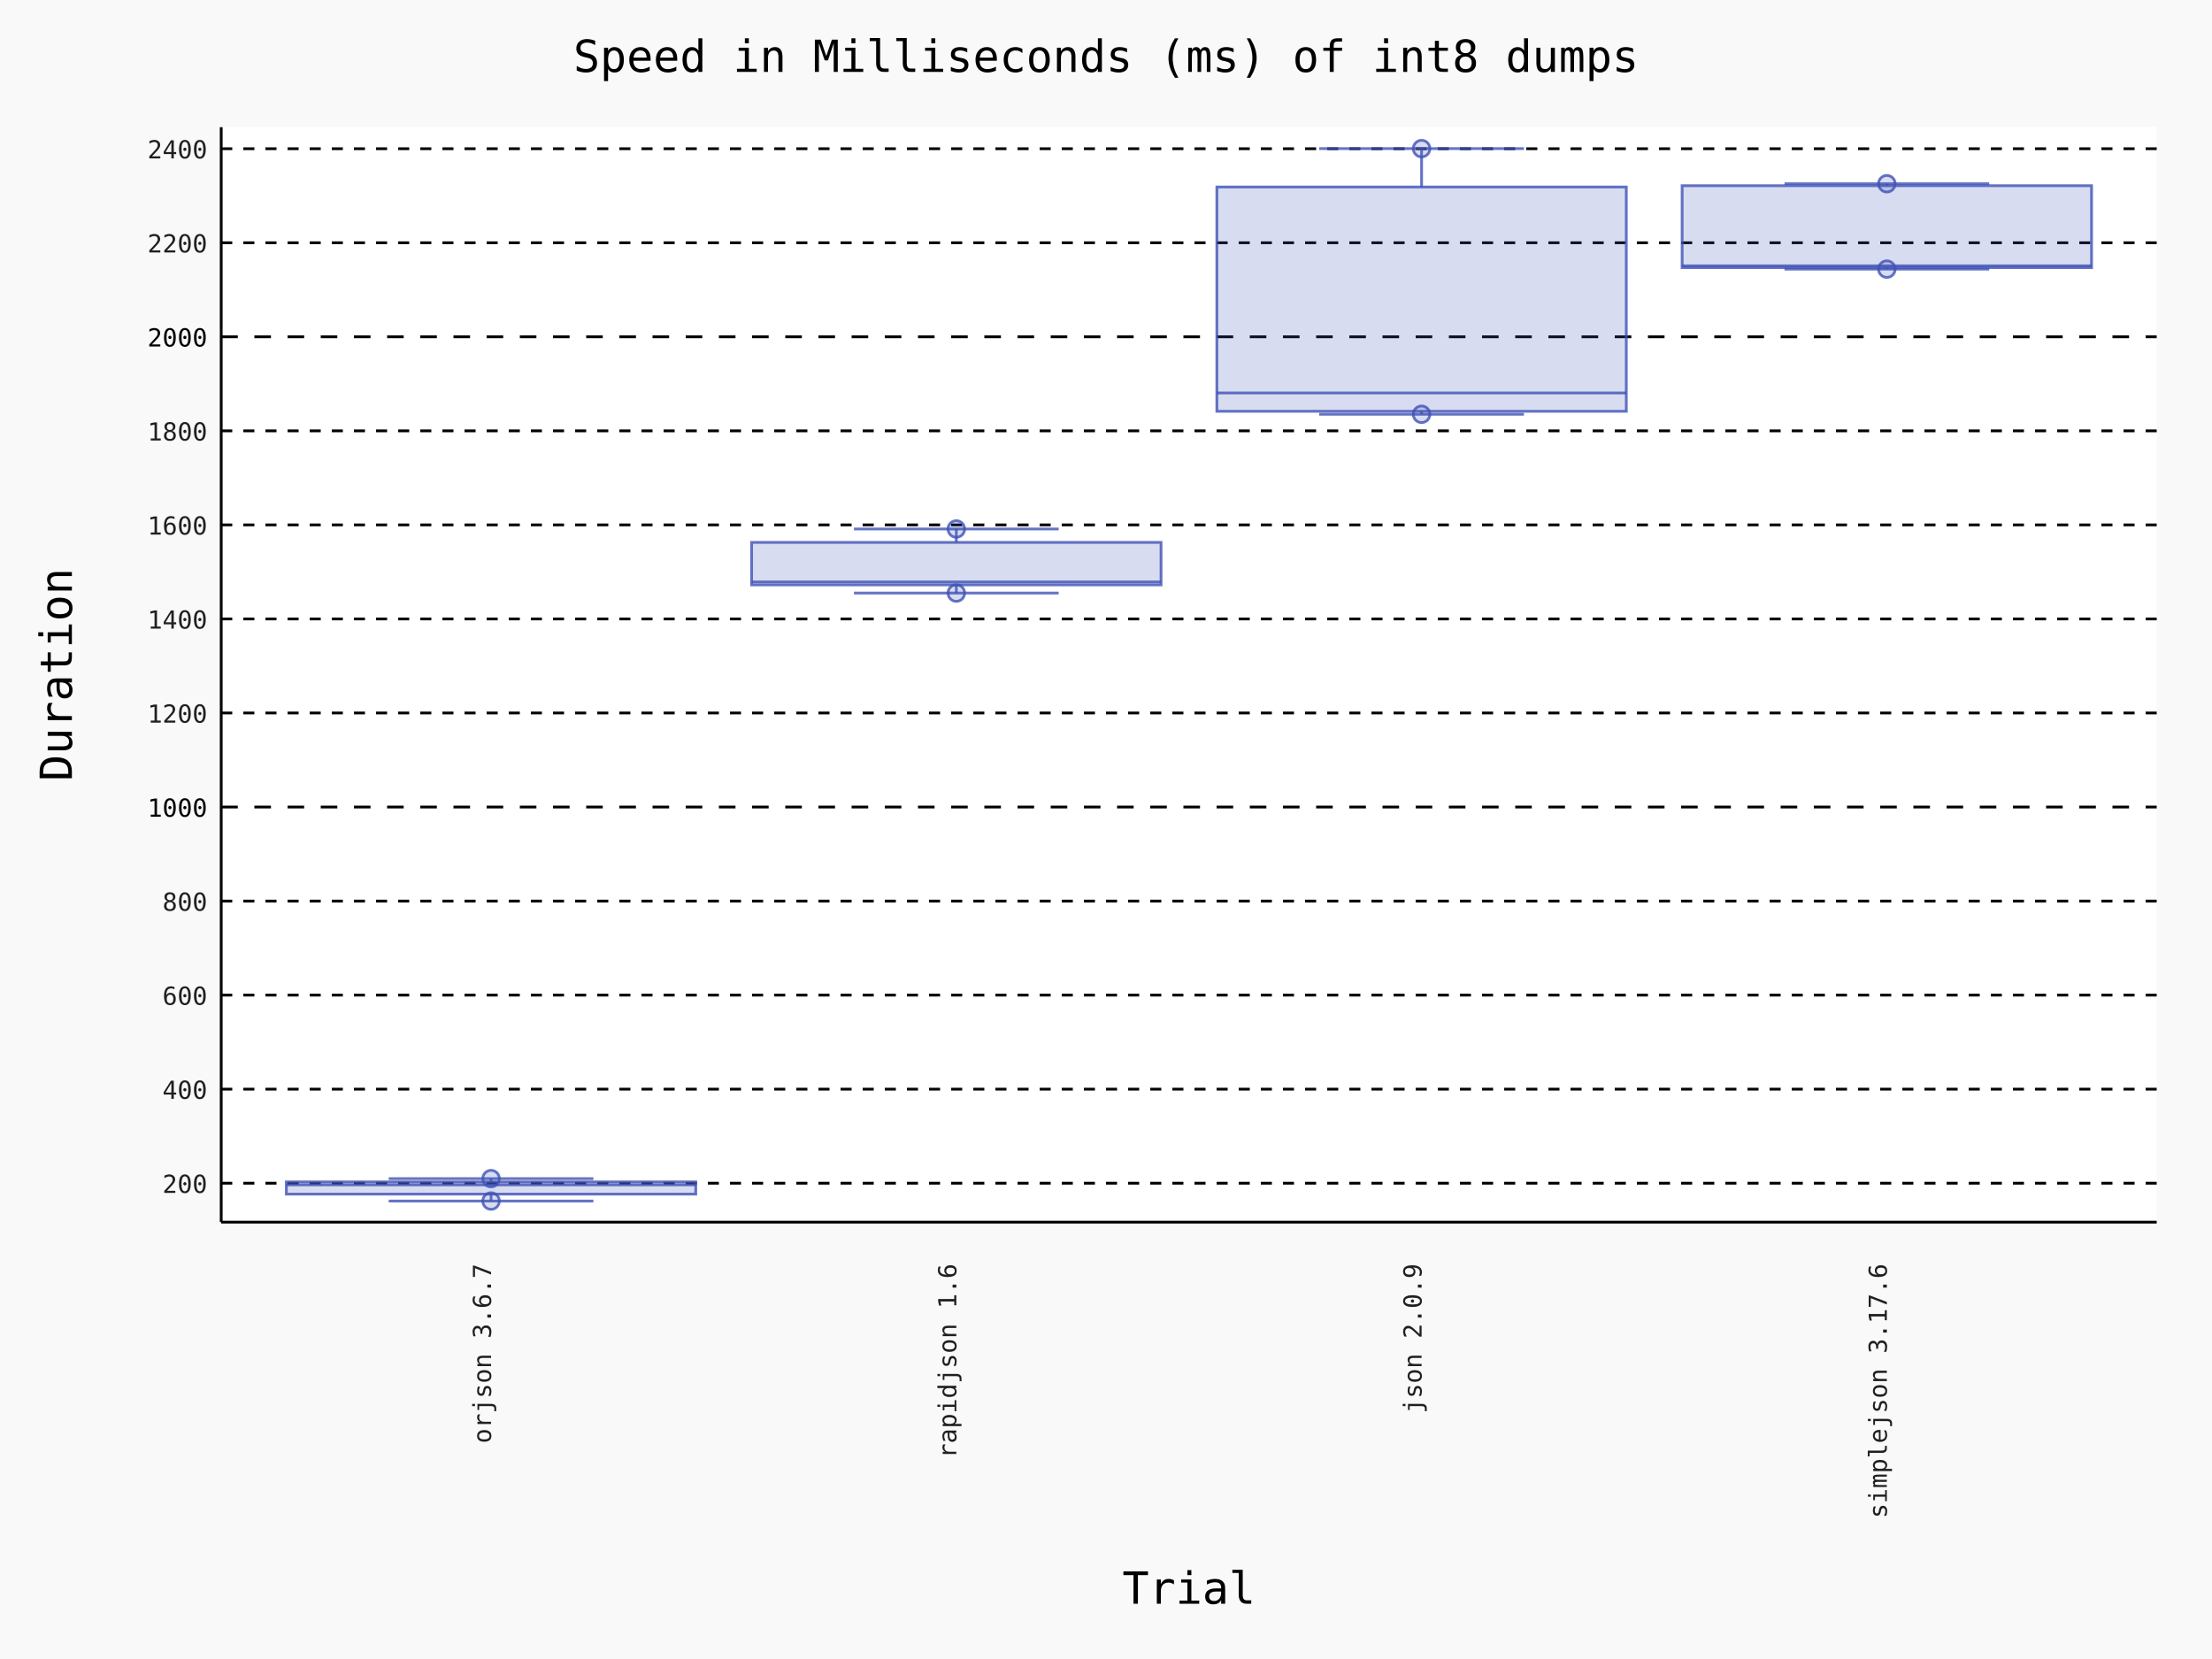
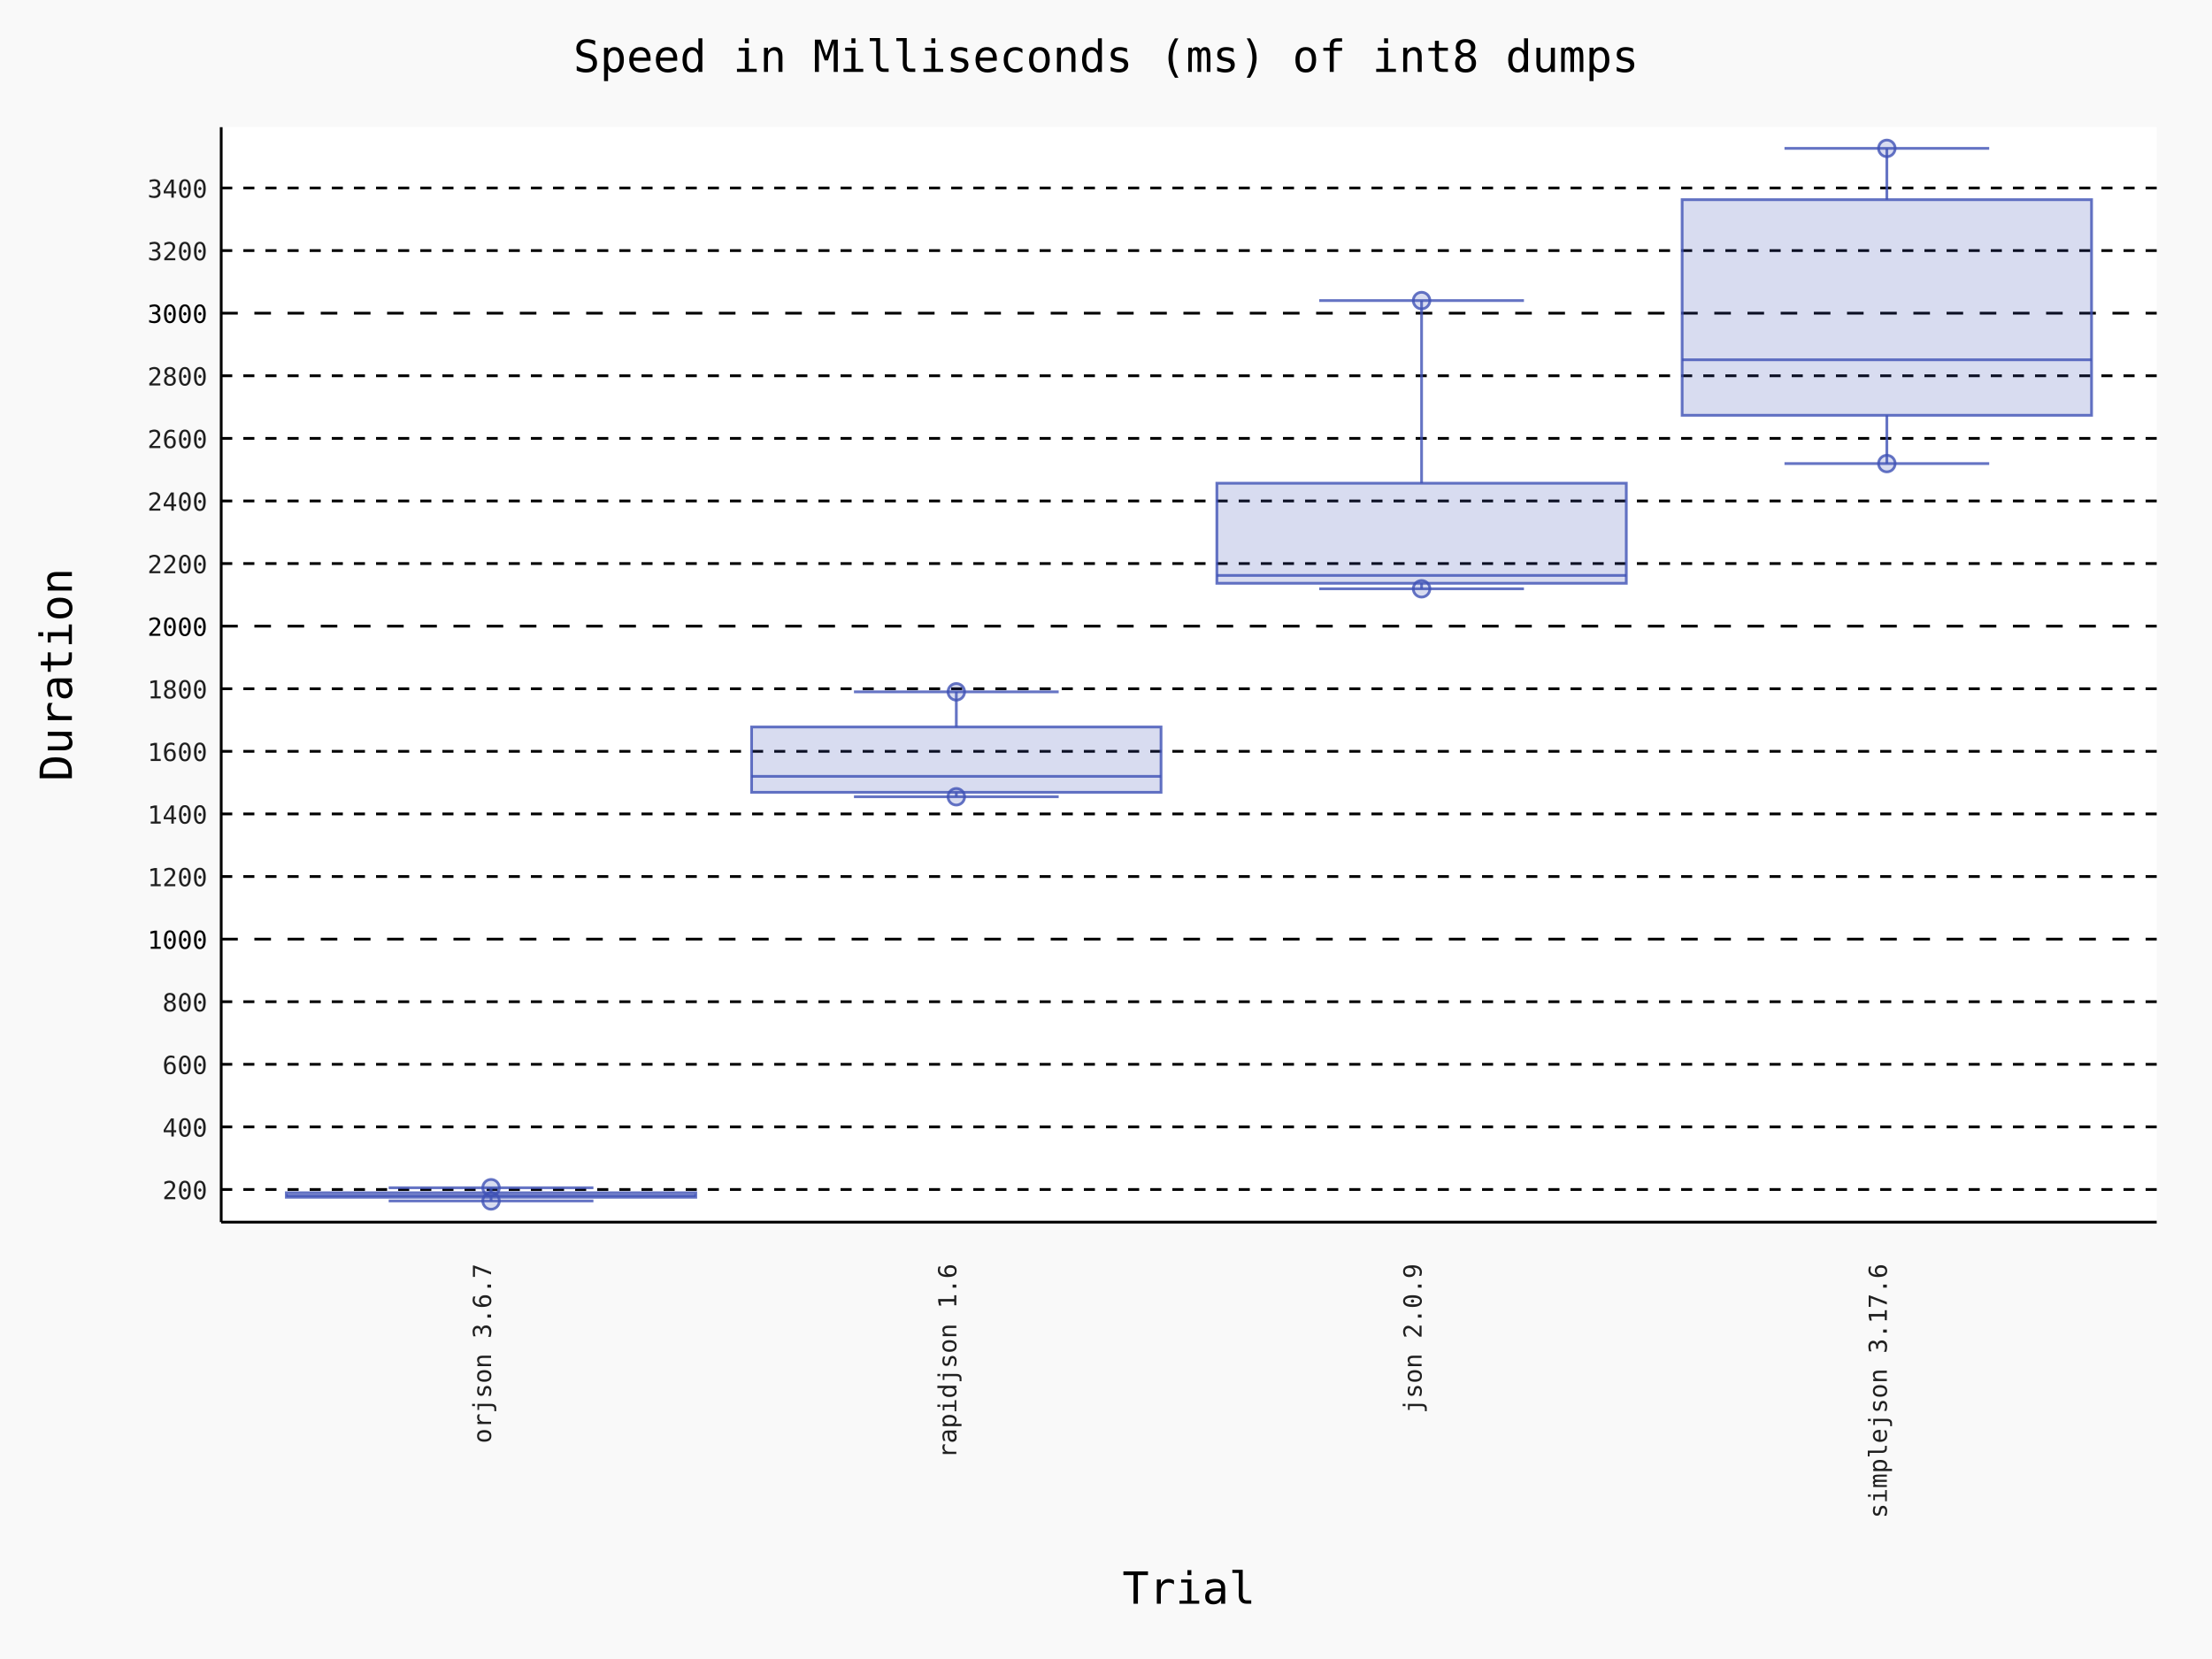
- <svg xmlns="http://www.w3.org/2000/svg" id="chart-aa58472d-3ec5-4608-97a5-14a2414473f8" class="pygal-chart" viewBox="0 0 800 600">
+ <svg xmlns="http://www.w3.org/2000/svg" id="chart-23e9bb5c-0d7a-4480-9979-b6c73d7dbe13" class="pygal-chart" viewBox="0 0 800 600">
  <defs>
-     <style type="text/css">#chart-aa58472d-3ec5-4608-97a5-14a2414473f8{-webkit-user-select:none;-webkit-font-smoothing:antialiased;font-family:Consolas,"Deja Vu Sans Mono","Bitstream Vera Sans Mono","Courier New",monospace}#chart-aa58472d-3ec5-4608-97a5-14a2414473f8 .title{font-family:Consolas,"Deja Vu Sans Mono","Bitstream Vera Sans Mono","Courier New",monospace;font-size:16px}#chart-aa58472d-3ec5-4608-97a5-14a2414473f8 .legends .legend text{font-family:Consolas,"Deja Vu Sans Mono","Bitstream Vera Sans Mono","Courier New",monospace;font-size:14px}#chart-aa58472d-3ec5-4608-97a5-14a2414473f8 .axis text{font-family:Consolas,"Deja Vu Sans Mono","Bitstream Vera Sans Mono","Courier New",monospace;font-size:10px}#chart-aa58472d-3ec5-4608-97a5-14a2414473f8 .axis text.major{font-family:Consolas,"Deja Vu Sans Mono","Bitstream Vera Sans Mono","Courier New",monospace;font-size:10px}#chart-aa58472d-3ec5-4608-97a5-14a2414473f8 .text-overlay text.value{font-family:Consolas,"Deja Vu Sans Mono","Bitstream Vera Sans Mono","Courier New",monospace;font-size:16px}#chart-aa58472d-3ec5-4608-97a5-14a2414473f8 .text-overlay text.label{font-family:Consolas,"Deja Vu Sans Mono","Bitstream Vera Sans Mono","Courier New",monospace;font-size:10px}#chart-aa58472d-3ec5-4608-97a5-14a2414473f8 .tooltip{font-family:Consolas,"Deja Vu Sans Mono","Bitstream Vera Sans Mono","Courier New",monospace;font-size:14px}#chart-aa58472d-3ec5-4608-97a5-14a2414473f8 text.no_data{font-family:Consolas,"Deja Vu Sans Mono","Bitstream Vera Sans Mono","Courier New",monospace;font-size:64px}
- #chart-aa58472d-3ec5-4608-97a5-14a2414473f8{background-color:rgba(249,249,249,1)}#chart-aa58472d-3ec5-4608-97a5-14a2414473f8 path,#chart-aa58472d-3ec5-4608-97a5-14a2414473f8 line,#chart-aa58472d-3ec5-4608-97a5-14a2414473f8 rect,#chart-aa58472d-3ec5-4608-97a5-14a2414473f8 circle{-webkit-transition:150ms;-moz-transition:150ms;transition:150ms}#chart-aa58472d-3ec5-4608-97a5-14a2414473f8 .graph &gt; .background{fill:rgba(249,249,249,1)}#chart-aa58472d-3ec5-4608-97a5-14a2414473f8 .plot &gt; .background{fill:rgba(255,255,255,1)}#chart-aa58472d-3ec5-4608-97a5-14a2414473f8 .graph{fill:rgba(0,0,0,.87)}#chart-aa58472d-3ec5-4608-97a5-14a2414473f8 text.no_data{fill:rgba(0,0,0,1)}#chart-aa58472d-3ec5-4608-97a5-14a2414473f8 .title{fill:rgba(0,0,0,1)}#chart-aa58472d-3ec5-4608-97a5-14a2414473f8 .legends .legend text{fill:rgba(0,0,0,.87)}#chart-aa58472d-3ec5-4608-97a5-14a2414473f8 .legends .legend:hover text{fill:rgba(0,0,0,1)}#chart-aa58472d-3ec5-4608-97a5-14a2414473f8 .axis .line{stroke:rgba(0,0,0,1)}#chart-aa58472d-3ec5-4608-97a5-14a2414473f8 .axis .guide.line{stroke:rgba(0,0,0,.54)}#chart-aa58472d-3ec5-4608-97a5-14a2414473f8 .axis .major.line{stroke:rgba(0,0,0,.87)}#chart-aa58472d-3ec5-4608-97a5-14a2414473f8 .axis text.major{fill:rgba(0,0,0,1)}#chart-aa58472d-3ec5-4608-97a5-14a2414473f8 .axis.y .guides:hover .guide.line,#chart-aa58472d-3ec5-4608-97a5-14a2414473f8 .line-graph .axis.x .guides:hover .guide.line,#chart-aa58472d-3ec5-4608-97a5-14a2414473f8 .stackedline-graph .axis.x .guides:hover .guide.line,#chart-aa58472d-3ec5-4608-97a5-14a2414473f8 .xy-graph .axis.x .guides:hover .guide.line{stroke:rgba(0,0,0,1)}#chart-aa58472d-3ec5-4608-97a5-14a2414473f8 .axis .guides:hover text{fill:rgba(0,0,0,1)}#chart-aa58472d-3ec5-4608-97a5-14a2414473f8 .reactive{fill-opacity:.7;stroke-opacity:.8;stroke-width:1}#chart-aa58472d-3ec5-4608-97a5-14a2414473f8 .ci{stroke:rgba(0,0,0,.87)}#chart-aa58472d-3ec5-4608-97a5-14a2414473f8 .reactive.active,#chart-aa58472d-3ec5-4608-97a5-14a2414473f8 .active .reactive{fill-opacity:.8;stroke-opacity:.9;stroke-width:4}#chart-aa58472d-3ec5-4608-97a5-14a2414473f8 .ci .reactive.active{stroke-width:1.5}#chart-aa58472d-3ec5-4608-97a5-14a2414473f8 .series text{fill:rgba(0,0,0,1)}#chart-aa58472d-3ec5-4608-97a5-14a2414473f8 .tooltip rect{fill:rgba(255,255,255,1);stroke:rgba(0,0,0,1);-webkit-transition:opacity 150ms;-moz-transition:opacity 150ms;transition:opacity 150ms}#chart-aa58472d-3ec5-4608-97a5-14a2414473f8 .tooltip .label{fill:rgba(0,0,0,.87)}#chart-aa58472d-3ec5-4608-97a5-14a2414473f8 .tooltip .label{fill:rgba(0,0,0,.87)}#chart-aa58472d-3ec5-4608-97a5-14a2414473f8 .tooltip .legend{font-size:.8em;fill:rgba(0,0,0,.54)}#chart-aa58472d-3ec5-4608-97a5-14a2414473f8 .tooltip .x_label{font-size:.6em;fill:rgba(0,0,0,1)}#chart-aa58472d-3ec5-4608-97a5-14a2414473f8 .tooltip .xlink{font-size:.5em;text-decoration:underline}#chart-aa58472d-3ec5-4608-97a5-14a2414473f8 .tooltip .value{font-size:1.5em}#chart-aa58472d-3ec5-4608-97a5-14a2414473f8 .bound{font-size:.5em}#chart-aa58472d-3ec5-4608-97a5-14a2414473f8 .max-value{font-size:.75em;fill:rgba(0,0,0,.54)}#chart-aa58472d-3ec5-4608-97a5-14a2414473f8 .map-element{fill:rgba(255,255,255,1);stroke:rgba(0,0,0,.54) !important}#chart-aa58472d-3ec5-4608-97a5-14a2414473f8 .map-element .reactive{fill-opacity:inherit;stroke-opacity:inherit}#chart-aa58472d-3ec5-4608-97a5-14a2414473f8 .color-0,#chart-aa58472d-3ec5-4608-97a5-14a2414473f8 .color-0 a:visited{stroke:#3F51B5;fill:#3F51B5}#chart-aa58472d-3ec5-4608-97a5-14a2414473f8 .color-1,#chart-aa58472d-3ec5-4608-97a5-14a2414473f8 .color-1 a:visited{stroke:#3F51B5;fill:#3F51B5}#chart-aa58472d-3ec5-4608-97a5-14a2414473f8 .color-2,#chart-aa58472d-3ec5-4608-97a5-14a2414473f8 .color-2 a:visited{stroke:#3F51B5;fill:#3F51B5}#chart-aa58472d-3ec5-4608-97a5-14a2414473f8 .color-3,#chart-aa58472d-3ec5-4608-97a5-14a2414473f8 .color-3 a:visited{stroke:#3F51B5;fill:#3F51B5}#chart-aa58472d-3ec5-4608-97a5-14a2414473f8 .text-overlay .color-0 text{fill:black}#chart-aa58472d-3ec5-4608-97a5-14a2414473f8 .text-overlay .color-1 text{fill:black}#chart-aa58472d-3ec5-4608-97a5-14a2414473f8 .text-overlay .color-2 text{fill:black}#chart-aa58472d-3ec5-4608-97a5-14a2414473f8 .text-overlay .color-3 text{fill:black}
- #chart-aa58472d-3ec5-4608-97a5-14a2414473f8 text.no_data{text-anchor:middle}#chart-aa58472d-3ec5-4608-97a5-14a2414473f8 .guide.line{fill:none}#chart-aa58472d-3ec5-4608-97a5-14a2414473f8 .centered{text-anchor:middle}#chart-aa58472d-3ec5-4608-97a5-14a2414473f8 .title{text-anchor:middle}#chart-aa58472d-3ec5-4608-97a5-14a2414473f8 .legends .legend text{fill-opacity:1}#chart-aa58472d-3ec5-4608-97a5-14a2414473f8 .axis.x text{text-anchor:middle}#chart-aa58472d-3ec5-4608-97a5-14a2414473f8 .axis.x:not(.web) text[transform]{text-anchor:start}#chart-aa58472d-3ec5-4608-97a5-14a2414473f8 .axis.x:not(.web) text[transform].backwards{text-anchor:end}#chart-aa58472d-3ec5-4608-97a5-14a2414473f8 .axis.y text{text-anchor:end}#chart-aa58472d-3ec5-4608-97a5-14a2414473f8 .axis.y text[transform].backwards{text-anchor:start}#chart-aa58472d-3ec5-4608-97a5-14a2414473f8 .axis.y2 text{text-anchor:start}#chart-aa58472d-3ec5-4608-97a5-14a2414473f8 .axis.y2 text[transform].backwards{text-anchor:end}#chart-aa58472d-3ec5-4608-97a5-14a2414473f8 .axis .guide.line{stroke-dasharray:4,4;stroke:black}#chart-aa58472d-3ec5-4608-97a5-14a2414473f8 .axis .major.guide.line{stroke-dasharray:6,6;stroke:black}#chart-aa58472d-3ec5-4608-97a5-14a2414473f8 .horizontal .axis.y .guide.line,#chart-aa58472d-3ec5-4608-97a5-14a2414473f8 .horizontal .axis.y2 .guide.line,#chart-aa58472d-3ec5-4608-97a5-14a2414473f8 .vertical .axis.x .guide.line{opacity:0}#chart-aa58472d-3ec5-4608-97a5-14a2414473f8 .horizontal .axis.always_show .guide.line,#chart-aa58472d-3ec5-4608-97a5-14a2414473f8 .vertical .axis.always_show .guide.line{opacity:1 !important}#chart-aa58472d-3ec5-4608-97a5-14a2414473f8 .axis.y .guides:hover .guide.line,#chart-aa58472d-3ec5-4608-97a5-14a2414473f8 .axis.y2 .guides:hover .guide.line,#chart-aa58472d-3ec5-4608-97a5-14a2414473f8 .axis.x .guides:hover .guide.line{opacity:1}#chart-aa58472d-3ec5-4608-97a5-14a2414473f8 .axis .guides:hover text{opacity:1}#chart-aa58472d-3ec5-4608-97a5-14a2414473f8 .nofill{fill:none}#chart-aa58472d-3ec5-4608-97a5-14a2414473f8 .subtle-fill{fill-opacity:.2}#chart-aa58472d-3ec5-4608-97a5-14a2414473f8 .dot{stroke-width:1px;fill-opacity:1;stroke-opacity:1}#chart-aa58472d-3ec5-4608-97a5-14a2414473f8 .dot.active{stroke-width:5px}#chart-aa58472d-3ec5-4608-97a5-14a2414473f8 .dot.negative{fill:transparent}#chart-aa58472d-3ec5-4608-97a5-14a2414473f8 text,#chart-aa58472d-3ec5-4608-97a5-14a2414473f8 tspan{stroke:none !important}#chart-aa58472d-3ec5-4608-97a5-14a2414473f8 .series text.active{opacity:1}#chart-aa58472d-3ec5-4608-97a5-14a2414473f8 .tooltip rect{fill-opacity:.95;stroke-width:.5}#chart-aa58472d-3ec5-4608-97a5-14a2414473f8 .tooltip text{fill-opacity:1}#chart-aa58472d-3ec5-4608-97a5-14a2414473f8 .showable{visibility:hidden}#chart-aa58472d-3ec5-4608-97a5-14a2414473f8 .showable.shown{visibility:visible}#chart-aa58472d-3ec5-4608-97a5-14a2414473f8 .gauge-background{fill:rgba(229,229,229,1);stroke:none}#chart-aa58472d-3ec5-4608-97a5-14a2414473f8 .bg-lines{stroke:rgba(249,249,249,1);stroke-width:2px}
+     <style type="text/css">#chart-23e9bb5c-0d7a-4480-9979-b6c73d7dbe13{-webkit-user-select:none;-webkit-font-smoothing:antialiased;font-family:Consolas,"Deja Vu Sans Mono","Bitstream Vera Sans Mono","Courier New",monospace}#chart-23e9bb5c-0d7a-4480-9979-b6c73d7dbe13 .title{font-family:Consolas,"Deja Vu Sans Mono","Bitstream Vera Sans Mono","Courier New",monospace;font-size:16px}#chart-23e9bb5c-0d7a-4480-9979-b6c73d7dbe13 .legends .legend text{font-family:Consolas,"Deja Vu Sans Mono","Bitstream Vera Sans Mono","Courier New",monospace;font-size:14px}#chart-23e9bb5c-0d7a-4480-9979-b6c73d7dbe13 .axis text{font-family:Consolas,"Deja Vu Sans Mono","Bitstream Vera Sans Mono","Courier New",monospace;font-size:10px}#chart-23e9bb5c-0d7a-4480-9979-b6c73d7dbe13 .axis text.major{font-family:Consolas,"Deja Vu Sans Mono","Bitstream Vera Sans Mono","Courier New",monospace;font-size:10px}#chart-23e9bb5c-0d7a-4480-9979-b6c73d7dbe13 .text-overlay text.value{font-family:Consolas,"Deja Vu Sans Mono","Bitstream Vera Sans Mono","Courier New",monospace;font-size:16px}#chart-23e9bb5c-0d7a-4480-9979-b6c73d7dbe13 .text-overlay text.label{font-family:Consolas,"Deja Vu Sans Mono","Bitstream Vera Sans Mono","Courier New",monospace;font-size:10px}#chart-23e9bb5c-0d7a-4480-9979-b6c73d7dbe13 .tooltip{font-family:Consolas,"Deja Vu Sans Mono","Bitstream Vera Sans Mono","Courier New",monospace;font-size:14px}#chart-23e9bb5c-0d7a-4480-9979-b6c73d7dbe13 text.no_data{font-family:Consolas,"Deja Vu Sans Mono","Bitstream Vera Sans Mono","Courier New",monospace;font-size:64px}
+ #chart-23e9bb5c-0d7a-4480-9979-b6c73d7dbe13{background-color:rgba(249,249,249,1)}#chart-23e9bb5c-0d7a-4480-9979-b6c73d7dbe13 path,#chart-23e9bb5c-0d7a-4480-9979-b6c73d7dbe13 line,#chart-23e9bb5c-0d7a-4480-9979-b6c73d7dbe13 rect,#chart-23e9bb5c-0d7a-4480-9979-b6c73d7dbe13 circle{-webkit-transition:150ms;-moz-transition:150ms;transition:150ms}#chart-23e9bb5c-0d7a-4480-9979-b6c73d7dbe13 .graph &gt; .background{fill:rgba(249,249,249,1)}#chart-23e9bb5c-0d7a-4480-9979-b6c73d7dbe13 .plot &gt; .background{fill:rgba(255,255,255,1)}#chart-23e9bb5c-0d7a-4480-9979-b6c73d7dbe13 .graph{fill:rgba(0,0,0,.87)}#chart-23e9bb5c-0d7a-4480-9979-b6c73d7dbe13 text.no_data{fill:rgba(0,0,0,1)}#chart-23e9bb5c-0d7a-4480-9979-b6c73d7dbe13 .title{fill:rgba(0,0,0,1)}#chart-23e9bb5c-0d7a-4480-9979-b6c73d7dbe13 .legends .legend text{fill:rgba(0,0,0,.87)}#chart-23e9bb5c-0d7a-4480-9979-b6c73d7dbe13 .legends .legend:hover text{fill:rgba(0,0,0,1)}#chart-23e9bb5c-0d7a-4480-9979-b6c73d7dbe13 .axis .line{stroke:rgba(0,0,0,1)}#chart-23e9bb5c-0d7a-4480-9979-b6c73d7dbe13 .axis .guide.line{stroke:rgba(0,0,0,.54)}#chart-23e9bb5c-0d7a-4480-9979-b6c73d7dbe13 .axis .major.line{stroke:rgba(0,0,0,.87)}#chart-23e9bb5c-0d7a-4480-9979-b6c73d7dbe13 .axis text.major{fill:rgba(0,0,0,1)}#chart-23e9bb5c-0d7a-4480-9979-b6c73d7dbe13 .axis.y .guides:hover .guide.line,#chart-23e9bb5c-0d7a-4480-9979-b6c73d7dbe13 .line-graph .axis.x .guides:hover .guide.line,#chart-23e9bb5c-0d7a-4480-9979-b6c73d7dbe13 .stackedline-graph .axis.x .guides:hover .guide.line,#chart-23e9bb5c-0d7a-4480-9979-b6c73d7dbe13 .xy-graph .axis.x .guides:hover .guide.line{stroke:rgba(0,0,0,1)}#chart-23e9bb5c-0d7a-4480-9979-b6c73d7dbe13 .axis .guides:hover text{fill:rgba(0,0,0,1)}#chart-23e9bb5c-0d7a-4480-9979-b6c73d7dbe13 .reactive{fill-opacity:.7;stroke-opacity:.8;stroke-width:1}#chart-23e9bb5c-0d7a-4480-9979-b6c73d7dbe13 .ci{stroke:rgba(0,0,0,.87)}#chart-23e9bb5c-0d7a-4480-9979-b6c73d7dbe13 .reactive.active,#chart-23e9bb5c-0d7a-4480-9979-b6c73d7dbe13 .active .reactive{fill-opacity:.8;stroke-opacity:.9;stroke-width:4}#chart-23e9bb5c-0d7a-4480-9979-b6c73d7dbe13 .ci .reactive.active{stroke-width:1.5}#chart-23e9bb5c-0d7a-4480-9979-b6c73d7dbe13 .series text{fill:rgba(0,0,0,1)}#chart-23e9bb5c-0d7a-4480-9979-b6c73d7dbe13 .tooltip rect{fill:rgba(255,255,255,1);stroke:rgba(0,0,0,1);-webkit-transition:opacity 150ms;-moz-transition:opacity 150ms;transition:opacity 150ms}#chart-23e9bb5c-0d7a-4480-9979-b6c73d7dbe13 .tooltip .label{fill:rgba(0,0,0,.87)}#chart-23e9bb5c-0d7a-4480-9979-b6c73d7dbe13 .tooltip .label{fill:rgba(0,0,0,.87)}#chart-23e9bb5c-0d7a-4480-9979-b6c73d7dbe13 .tooltip .legend{font-size:.8em;fill:rgba(0,0,0,.54)}#chart-23e9bb5c-0d7a-4480-9979-b6c73d7dbe13 .tooltip .x_label{font-size:.6em;fill:rgba(0,0,0,1)}#chart-23e9bb5c-0d7a-4480-9979-b6c73d7dbe13 .tooltip .xlink{font-size:.5em;text-decoration:underline}#chart-23e9bb5c-0d7a-4480-9979-b6c73d7dbe13 .tooltip .value{font-size:1.5em}#chart-23e9bb5c-0d7a-4480-9979-b6c73d7dbe13 .bound{font-size:.5em}#chart-23e9bb5c-0d7a-4480-9979-b6c73d7dbe13 .max-value{font-size:.75em;fill:rgba(0,0,0,.54)}#chart-23e9bb5c-0d7a-4480-9979-b6c73d7dbe13 .map-element{fill:rgba(255,255,255,1);stroke:rgba(0,0,0,.54) !important}#chart-23e9bb5c-0d7a-4480-9979-b6c73d7dbe13 .map-element .reactive{fill-opacity:inherit;stroke-opacity:inherit}#chart-23e9bb5c-0d7a-4480-9979-b6c73d7dbe13 .color-0,#chart-23e9bb5c-0d7a-4480-9979-b6c73d7dbe13 .color-0 a:visited{stroke:#3F51B5;fill:#3F51B5}#chart-23e9bb5c-0d7a-4480-9979-b6c73d7dbe13 .color-1,#chart-23e9bb5c-0d7a-4480-9979-b6c73d7dbe13 .color-1 a:visited{stroke:#3F51B5;fill:#3F51B5}#chart-23e9bb5c-0d7a-4480-9979-b6c73d7dbe13 .color-2,#chart-23e9bb5c-0d7a-4480-9979-b6c73d7dbe13 .color-2 a:visited{stroke:#3F51B5;fill:#3F51B5}#chart-23e9bb5c-0d7a-4480-9979-b6c73d7dbe13 .color-3,#chart-23e9bb5c-0d7a-4480-9979-b6c73d7dbe13 .color-3 a:visited{stroke:#3F51B5;fill:#3F51B5}#chart-23e9bb5c-0d7a-4480-9979-b6c73d7dbe13 .text-overlay .color-0 text{fill:black}#chart-23e9bb5c-0d7a-4480-9979-b6c73d7dbe13 .text-overlay .color-1 text{fill:black}#chart-23e9bb5c-0d7a-4480-9979-b6c73d7dbe13 .text-overlay .color-2 text{fill:black}#chart-23e9bb5c-0d7a-4480-9979-b6c73d7dbe13 .text-overlay .color-3 text{fill:black}
+ #chart-23e9bb5c-0d7a-4480-9979-b6c73d7dbe13 text.no_data{text-anchor:middle}#chart-23e9bb5c-0d7a-4480-9979-b6c73d7dbe13 .guide.line{fill:none}#chart-23e9bb5c-0d7a-4480-9979-b6c73d7dbe13 .centered{text-anchor:middle}#chart-23e9bb5c-0d7a-4480-9979-b6c73d7dbe13 .title{text-anchor:middle}#chart-23e9bb5c-0d7a-4480-9979-b6c73d7dbe13 .legends .legend text{fill-opacity:1}#chart-23e9bb5c-0d7a-4480-9979-b6c73d7dbe13 .axis.x text{text-anchor:middle}#chart-23e9bb5c-0d7a-4480-9979-b6c73d7dbe13 .axis.x:not(.web) text[transform]{text-anchor:start}#chart-23e9bb5c-0d7a-4480-9979-b6c73d7dbe13 .axis.x:not(.web) text[transform].backwards{text-anchor:end}#chart-23e9bb5c-0d7a-4480-9979-b6c73d7dbe13 .axis.y text{text-anchor:end}#chart-23e9bb5c-0d7a-4480-9979-b6c73d7dbe13 .axis.y text[transform].backwards{text-anchor:start}#chart-23e9bb5c-0d7a-4480-9979-b6c73d7dbe13 .axis.y2 text{text-anchor:start}#chart-23e9bb5c-0d7a-4480-9979-b6c73d7dbe13 .axis.y2 text[transform].backwards{text-anchor:end}#chart-23e9bb5c-0d7a-4480-9979-b6c73d7dbe13 .axis .guide.line{stroke-dasharray:4,4;stroke:black}#chart-23e9bb5c-0d7a-4480-9979-b6c73d7dbe13 .axis .major.guide.line{stroke-dasharray:6,6;stroke:black}#chart-23e9bb5c-0d7a-4480-9979-b6c73d7dbe13 .horizontal .axis.y .guide.line,#chart-23e9bb5c-0d7a-4480-9979-b6c73d7dbe13 .horizontal .axis.y2 .guide.line,#chart-23e9bb5c-0d7a-4480-9979-b6c73d7dbe13 .vertical .axis.x .guide.line{opacity:0}#chart-23e9bb5c-0d7a-4480-9979-b6c73d7dbe13 .horizontal .axis.always_show .guide.line,#chart-23e9bb5c-0d7a-4480-9979-b6c73d7dbe13 .vertical .axis.always_show .guide.line{opacity:1 !important}#chart-23e9bb5c-0d7a-4480-9979-b6c73d7dbe13 .axis.y .guides:hover .guide.line,#chart-23e9bb5c-0d7a-4480-9979-b6c73d7dbe13 .axis.y2 .guides:hover .guide.line,#chart-23e9bb5c-0d7a-4480-9979-b6c73d7dbe13 .axis.x .guides:hover .guide.line{opacity:1}#chart-23e9bb5c-0d7a-4480-9979-b6c73d7dbe13 .axis .guides:hover text{opacity:1}#chart-23e9bb5c-0d7a-4480-9979-b6c73d7dbe13 .nofill{fill:none}#chart-23e9bb5c-0d7a-4480-9979-b6c73d7dbe13 .subtle-fill{fill-opacity:.2}#chart-23e9bb5c-0d7a-4480-9979-b6c73d7dbe13 .dot{stroke-width:1px;fill-opacity:1;stroke-opacity:1}#chart-23e9bb5c-0d7a-4480-9979-b6c73d7dbe13 .dot.active{stroke-width:5px}#chart-23e9bb5c-0d7a-4480-9979-b6c73d7dbe13 .dot.negative{fill:transparent}#chart-23e9bb5c-0d7a-4480-9979-b6c73d7dbe13 text,#chart-23e9bb5c-0d7a-4480-9979-b6c73d7dbe13 tspan{stroke:none !important}#chart-23e9bb5c-0d7a-4480-9979-b6c73d7dbe13 .series text.active{opacity:1}#chart-23e9bb5c-0d7a-4480-9979-b6c73d7dbe13 .tooltip rect{fill-opacity:.95;stroke-width:.5}#chart-23e9bb5c-0d7a-4480-9979-b6c73d7dbe13 .tooltip text{fill-opacity:1}#chart-23e9bb5c-0d7a-4480-9979-b6c73d7dbe13 .showable{visibility:hidden}#chart-23e9bb5c-0d7a-4480-9979-b6c73d7dbe13 .showable.shown{visibility:visible}#chart-23e9bb5c-0d7a-4480-9979-b6c73d7dbe13 .gauge-background{fill:rgba(229,229,229,1);stroke:none}#chart-23e9bb5c-0d7a-4480-9979-b6c73d7dbe13 .bg-lines{stroke:rgba(249,249,249,1);stroke-width:2px}
.tooltip .value{font-size:1em !important}.axis text{font-size:9px !important}</style>
  </defs>
  <g class="graph custombox-graph vertical">
    <rect x="0" y="0" width="800" height="600" class="background" />
    <g transform="translate(80, 46)" class="plot">
      <rect x="0" y="0" width="700.0" height="396.0" class="background" />
      <g class="axis y always_show">
        <path d="M0 396 h700" class="line" />
        <g class="guides">
-           <path d="M0 381.922 h700" class="guide line" />
-           <text x="-5" y="385.422" class="">200</text>
+           <path d="M0 384.197 h700" class="guide line" />
+           <text x="-5" y="387.697" class="">200</text>
        </g>
        <g class="guides">
-           <path d="M0 347.91 h700" class="guide line" />
-           <text x="-5" y="351.41" class="">400</text>
+           <path d="M0 361.559 h700" class="guide line" />
+           <text x="-5" y="365.059" class="">400</text>
        </g>
        <g class="guides">
-           <path d="M0 313.897 h700" class="guide line" />
-           <text x="-5" y="317.397" class="">600</text>
+           <path d="M0 338.921 h700" class="guide line" />
+           <text x="-5" y="342.421" class="">600</text>
        </g>
        <g class="guides">
-           <path d="M0 279.885 h700" class="guide line" />
-           <text x="-5" y="283.385" class="">800</text>
+           <path d="M0 316.283 h700" class="guide line" />
+           <text x="-5" y="319.783" class="">800</text>
        </g>
        <g class="guides">
-           <path d="M0 245.873 h700" class="major guide line" />
-           <text x="-5" y="249.373" class="major">1000</text>
+           <path d="M0 293.645 h700" class="major guide line" />
+           <text x="-5" y="297.145" class="major">1000</text>
        </g>
        <g class="guides">
-           <path d="M0 211.86 h700" class="guide line" />
-           <text x="-5" y="215.36" class="">1200</text>
+           <path d="M0 271.007 h700" class="guide line" />
+           <text x="-5" y="274.507" class="">1200</text>
        </g>
        <g class="guides">
-           <path d="M0 177.848 h700" class="guide line" />
-           <text x="-5" y="181.348" class="">1400</text>
+           <path d="M0 248.369 h700" class="guide line" />
+           <text x="-5" y="251.869" class="">1400</text>
        </g>
        <g class="guides">
-           <path d="M0 143.835 h700" class="guide line" />
-           <text x="-5" y="147.335" class="">1600</text>
+           <path d="M0 225.731 h700" class="guide line" />
+           <text x="-5" y="229.231" class="">1600</text>
        </g>
        <g class="guides">
-           <path d="M0 109.823 h700" class="guide line" />
-           <text x="-5" y="113.323" class="">1800</text>
+           <path d="M0 203.094 h700" class="guide line" />
+           <text x="-5" y="206.594" class="">1800</text>
        </g>
        <g class="guides">
-           <path d="M0 75.81 h700" class="major guide line" />
-           <text x="-5" y="79.31" class="major">2000</text>
+           <path d="M0 180.456 h700" class="major guide line" />
+           <text x="-5" y="183.956" class="major">2000</text>
        </g>
        <g class="guides">
-           <path d="M0 41.798 h700" class="guide line" />
-           <text x="-5" y="45.298" class="">2200</text>
+           <path d="M0 157.818 h700" class="guide line" />
+           <text x="-5" y="161.318" class="">2200</text>
        </g>
        <g class="guides">
-           <path d="M0 7.785 h700" class="guide line" />
-           <text x="-5" y="11.285" class="">2400</text>
+           <path d="M0 135.18 h700" class="guide line" />
+           <text x="-5" y="138.68" class="">2400</text>
+         </g>
+         <g class="guides">
+           <path d="M0 112.542 h700" class="guide line" />
+           <text x="-5" y="116.042" class="">2600</text>
+         </g>
+         <g class="guides">
+           <path d="M0 89.904 h700" class="guide line" />
+           <text x="-5" y="93.404" class="">2800</text>
+         </g>
+         <g class="guides">
+           <path d="M0 67.266 h700" class="major guide line" />
+           <text x="-5" y="70.766" class="major">3000</text>
+         </g>
+         <g class="guides">
+           <path d="M0 44.628 h700" class="guide line" />
+           <text x="-5" y="48.128" class="">3200</text>
+         </g>
+         <g class="guides">
+           <path d="M0 21.99 h700" class="guide line" />
+           <text x="-5" y="25.49" class="">3400</text>
        </g>
      </g>
      <g class="axis x">
        <path d="M0 0 v396" class="line" />
        <g class="guides">
          <path d="M97.596 0 v396" class="guide line" />
          <text x="97.596" y="411.0" class="backwards" transform="rotate(270 97.59615 411)">orjson 3.6.7</text>
        </g>
        <g class="guides">
          <path d="M265.865 0 v396" class="guide line" />
          <text x="265.865" y="411.0" class="backwards" transform="rotate(270 265.8654 411)">rapidjson 1.6</text>
        </g>
        <g class="guides">
          <path d="M434.135 0 v396" class="guide line" />
          <text x="434.135" y="411.0" class="backwards" transform="rotate(270 434.1346 411)">json 2.0.9</text>
        </g>
        <g class="guides">
          <path d="M602.404 0 v396" class="guide line" />
          <text x="602.404" y="411.0" class="backwards" transform="rotate(270 602.4038 411)">simplejson 3.17.6</text>
        </g>
      </g>
      <g class="series serie-0 color-0">
        <g class="boxes">
          <g class="box">
-             <path stroke-width="3" d="M60.577 388.373 L134.615 388.373" class="reactive tooltip-trigger" />
-             <path stroke-width="3" d="M23.558 382.52 L171.635 382.52" class="reactive tooltip-trigger" />
-             <path stroke-width="3" d="M60.577 380.266 L134.615 380.266" class="reactive tooltip-trigger" />
-             <path stroke-width="2" d="M97.596 388.373 L97.596 385.868" class="reactive tooltip-trigger" />
-             <path stroke-width="2" d="M97.596 380.266 L97.596 381.451" class="reactive tooltip-trigger" />
-             <rect x="23.558" y="381.451" height="4.417" width="148.077" class="subtle-fill reactive tooltip-trigger" />
-             <circle cx="97.596" cy="388.373" r="3" class="subtle-fill reactive tooltip-trigger" />
-             <circle cx="97.596" cy="380.266" r="3" class="subtle-fill reactive tooltip-trigger" />
+             <path stroke-width="3" d="M60.577 388.34 L134.615 388.34" class="reactive tooltip-trigger" />
+             <path stroke-width="3" d="M23.558 386.433 L171.635 386.433" class="reactive tooltip-trigger" />
+             <path stroke-width="3" d="M60.577 383.566 L134.615 383.566" class="reactive tooltip-trigger" />
+             <path stroke-width="2" d="M97.596 388.34 L97.596 387.009" class="reactive tooltip-trigger" />
+             <path stroke-width="2" d="M97.596 383.566 L97.596 385.378" class="reactive tooltip-trigger" />
+             <rect x="23.558" y="385.378" height="1.631" width="148.077" class="subtle-fill reactive tooltip-trigger" />
+             <circle cx="97.596" cy="388.34" r="3" class="subtle-fill reactive tooltip-trigger" />
+             <circle cx="97.596" cy="383.566" r="3" class="subtle-fill reactive tooltip-trigger" />
          </g>
        </g>
      </g>
      <g class="series serie-1 color-1">
        <g class="boxes">
          <g class="box">
-             <path stroke-width="3" d="M228.846 168.485 L302.885 168.485" class="reactive tooltip-trigger" />
-             <path stroke-width="3" d="M191.827 164.462 L339.904 164.462" class="reactive tooltip-trigger" />
-             <path stroke-width="3" d="M228.846 145.318 L302.885 145.318" class="reactive tooltip-trigger" />
-             <path stroke-width="2" d="M265.865 168.485 L265.865 165.533" class="reactive tooltip-trigger" />
-             <path stroke-width="2" d="M265.865 145.318 L265.865 150.164" class="reactive tooltip-trigger" />
-             <rect x="191.827" y="150.164" height="15.369" width="148.077" class="subtle-fill reactive tooltip-trigger" />
-             <circle cx="265.865" cy="168.485" r="3" class="subtle-fill reactive tooltip-trigger" />
-             <circle cx="265.865" cy="145.318" r="3" class="subtle-fill reactive tooltip-trigger" />
+             <path stroke-width="3" d="M228.846 242.158 L302.885 242.158" class="reactive tooltip-trigger" />
+             <path stroke-width="3" d="M191.827 234.78 L339.904 234.78" class="reactive tooltip-trigger" />
+             <path stroke-width="3" d="M228.846 204.213 L302.885 204.213" class="reactive tooltip-trigger" />
+             <path stroke-width="2" d="M265.865 242.158 L265.865 240.551" class="reactive tooltip-trigger" />
+             <path stroke-width="2" d="M265.865 204.213 L265.865 216.924" class="reactive tooltip-trigger" />
+             <rect x="191.827" y="216.924" height="23.626" width="148.077" class="subtle-fill reactive tooltip-trigger" />
+             <circle cx="265.865" cy="242.158" r="3" class="subtle-fill reactive tooltip-trigger" />
+             <circle cx="265.865" cy="204.213" r="3" class="subtle-fill reactive tooltip-trigger" />
          </g>
        </g>
      </g>
      <g class="series serie-2 color-2">
        <g class="boxes">
          <g class="box">
-             <path stroke-width="3" d="M397.115 103.828 L471.154 103.828" class="reactive tooltip-trigger" />
-             <path stroke-width="3" d="M360.096 96.118 L508.173 96.118" class="reactive tooltip-trigger" />
-             <path stroke-width="3" d="M397.115 7.741 L471.154 7.741" class="reactive tooltip-trigger" />
-             <path stroke-width="2" d="M434.135 103.828 L434.135 102.75" class="reactive tooltip-trigger" />
-             <path stroke-width="2" d="M434.135 7.741 L434.135 21.63" class="reactive tooltip-trigger" />
-             <rect x="360.096" y="21.63" height="81.119" width="148.077" class="subtle-fill reactive tooltip-trigger" />
-             <circle cx="434.135" cy="103.828" r="3" class="subtle-fill reactive tooltip-trigger" />
-             <circle cx="434.135" cy="7.741" r="3" class="subtle-fill reactive tooltip-trigger" />
+             <path stroke-width="3" d="M397.115 166.949 L471.154 166.949" class="reactive tooltip-trigger" />
+             <path stroke-width="3" d="M360.096 162.108 L508.173 162.108" class="reactive tooltip-trigger" />
+             <path stroke-width="3" d="M397.115 62.702 L471.154 62.702" class="reactive tooltip-trigger" />
+             <path stroke-width="2" d="M434.135 166.949 L434.135 164.951" class="reactive tooltip-trigger" />
+             <path stroke-width="2" d="M434.135 62.702 L434.135 128.759" class="reactive tooltip-trigger" />
+             <rect x="360.096" y="128.759" height="36.192" width="148.077" class="subtle-fill reactive tooltip-trigger" />
+             <circle cx="434.135" cy="166.949" r="3" class="subtle-fill reactive tooltip-trigger" />
+             <circle cx="434.135" cy="62.702" r="3" class="subtle-fill reactive tooltip-trigger" />
          </g>
        </g>
      </g>
      <g class="series serie-3 color-3">
        <g class="boxes">
          <g class="box">
-             <path stroke-width="3" d="M565.385 51.326 L639.423 51.326" class="reactive tooltip-trigger" />
-             <path stroke-width="3" d="M528.365 50.138 L676.442 50.138" class="reactive tooltip-trigger" />
-             <path stroke-width="3" d="M565.385 20.448 L639.423 20.448" class="reactive tooltip-trigger" />
-             <path stroke-width="2" d="M602.404 51.326 L602.404 50.793" class="reactive tooltip-trigger" />
-             <path stroke-width="2" d="M602.404 20.448 L602.404 21.154" class="reactive tooltip-trigger" />
-             <rect x="528.365" y="21.154" height="29.639" width="148.077" class="subtle-fill reactive tooltip-trigger" />
-             <circle cx="602.404" cy="51.326" r="3" class="subtle-fill reactive tooltip-trigger" />
-             <circle cx="602.404" cy="20.448" r="3" class="subtle-fill reactive tooltip-trigger" />
+             <path stroke-width="3" d="M565.385 121.658 L639.423 121.658" class="reactive tooltip-trigger" />
+             <path stroke-width="3" d="M528.365 84.121 L676.442 84.121" class="reactive tooltip-trigger" />
+             <path stroke-width="3" d="M565.385 7.657 L639.423 7.657" class="reactive tooltip-trigger" />
+             <path stroke-width="2" d="M602.404 121.658 L602.404 104.195" class="reactive tooltip-trigger" />
+             <path stroke-width="2" d="M602.404 7.657 L602.404 26.211" class="reactive tooltip-trigger" />
+             <rect x="528.365" y="26.211" height="77.984" width="148.077" class="subtle-fill reactive tooltip-trigger" />
+             <circle cx="602.404" cy="121.658" r="3" class="subtle-fill reactive tooltip-trigger" />
+             <circle cx="602.404" cy="7.657" r="3" class="subtle-fill reactive tooltip-trigger" />
          </g>
        </g>
      </g>
    </g>
    <g class="titles">
      <text x="400.0" y="26" class="title plot_title">Speed in Milliseconds (ms) of int8 dumps</text>
      <text x="430.0" y="580.0" class="title">Trial</text>
      <text x="0" y="270.0" class="title" transform="rotate(-90 0 244)">Duration</text>
    </g>
    <g transform="translate(80, 46)" class="plot overlay">
      <g class="series serie-0 color-0" />
      <g class="series serie-1 color-1" />
      <g class="series serie-2 color-2" />
      <g class="series serie-3 color-3" />
    </g>
    <g transform="translate(80, 46)" class="plot text-overlay">
      <g class="series serie-0 color-0" />
      <g class="series serie-1 color-1" />
      <g class="series serie-2 color-2" />
      <g class="series serie-3 color-3" />
    </g>
    <g transform="translate(80, 46)" class="plot tooltip-overlay">
      <g transform="translate(0 0)" style="opacity: 0" class="tooltip">
        <rect rx="0" ry="0" width="0" height="0" class="tooltip-box" />
        <g class="text" />
      </g>
    </g>
  </g>
</svg>
